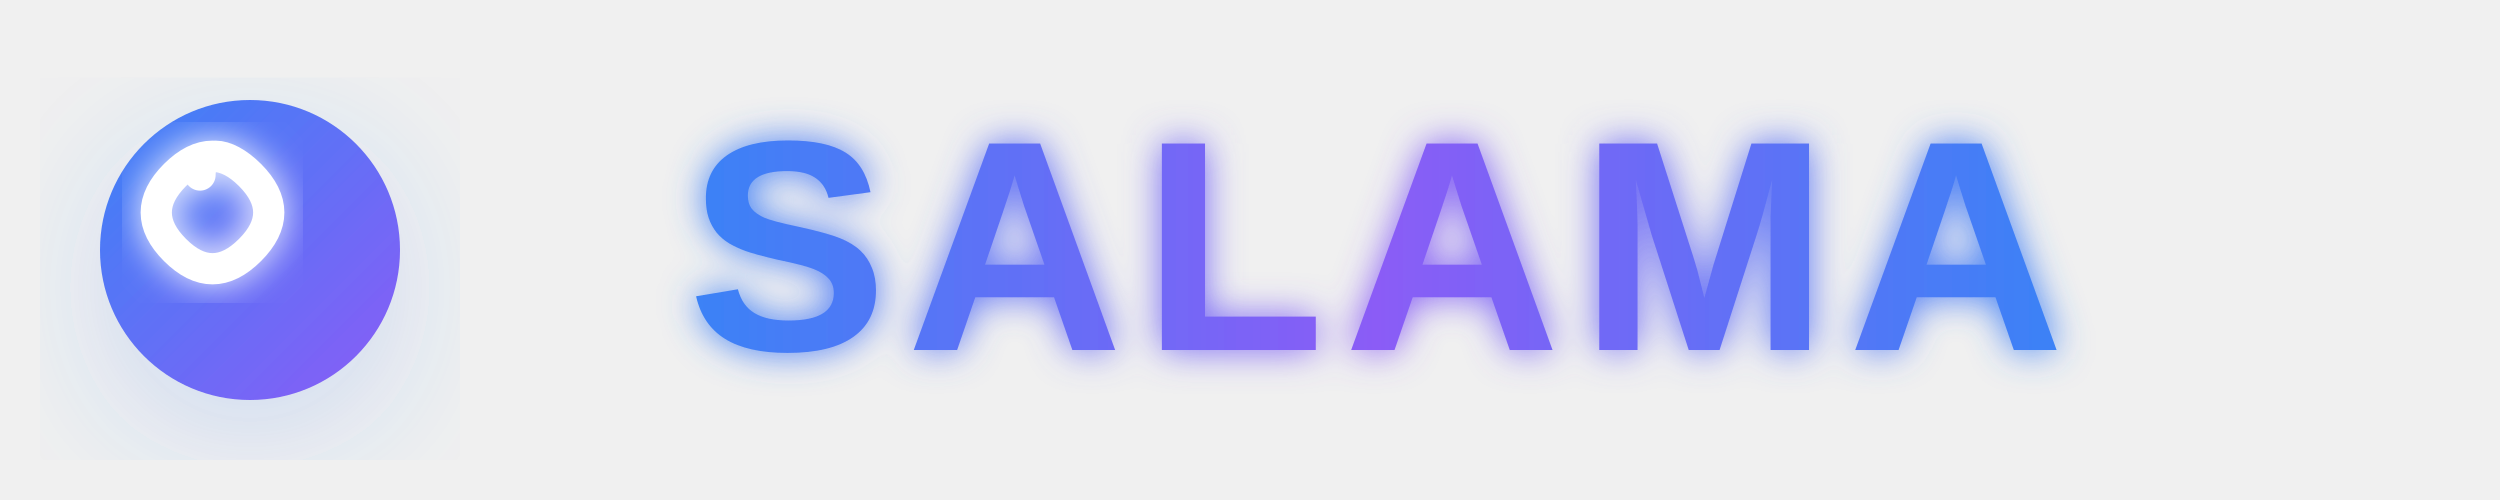
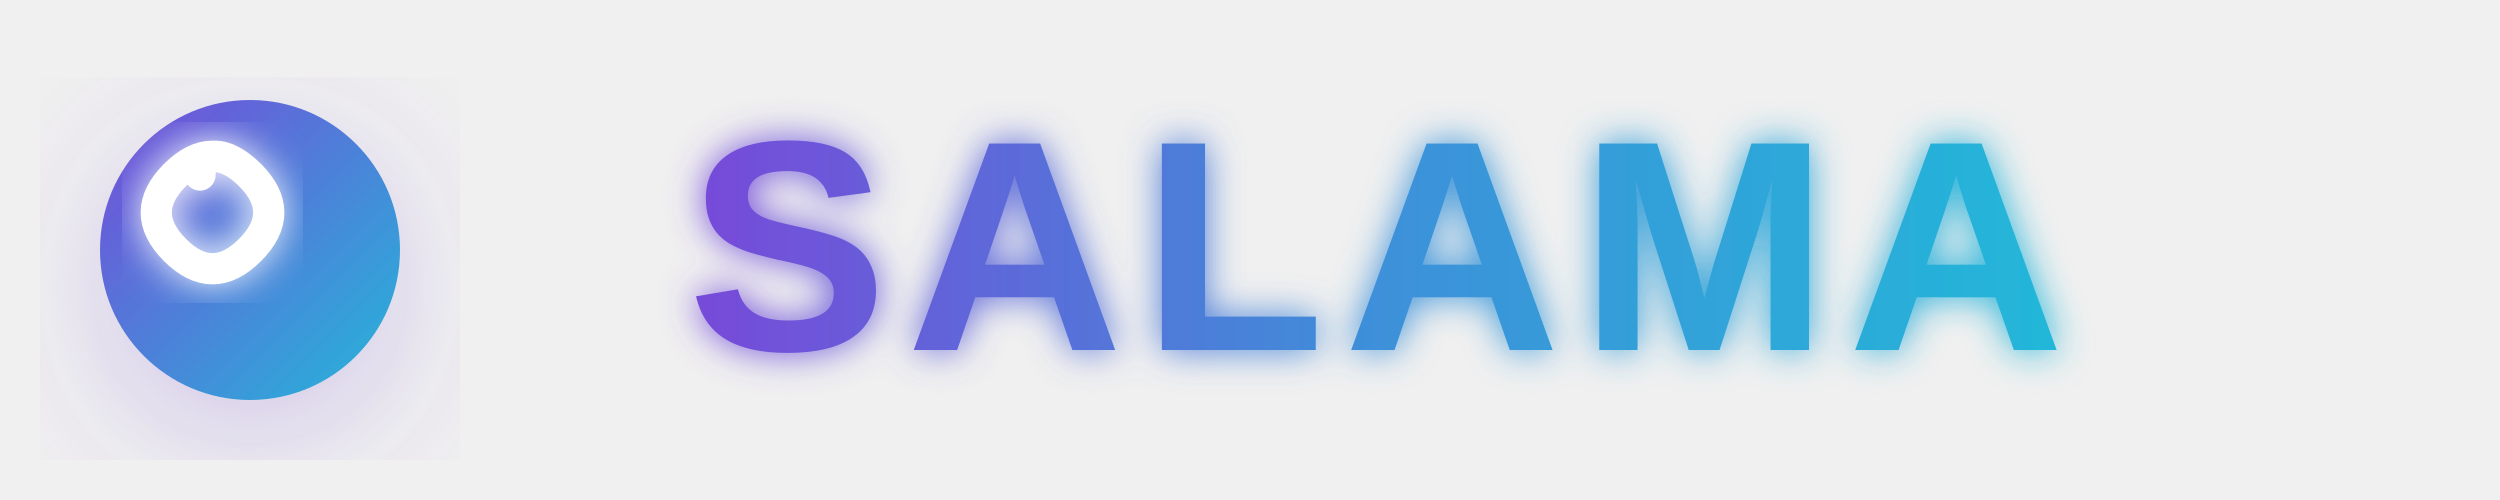
<svg xmlns="http://www.w3.org/2000/svg" width="200" height="40" viewBox="0 0 200 40" fill="none">
  <defs>
    <linearGradient id="modernGradient" x1="0%" y1="0%" x2="100%" y2="100%">
-       <stop offset="0%" style="stop-color:#3b82f6;stop-opacity:1" />
-       <stop offset="100%" style="stop-color:#8b5cf6;stop-opacity:1" />
+       <stop offset="0%" style="stop-color:#774ad9;stop-opacity:1" />
+       <stop offset="100%" style="stop-color:#23b7d9;stop-opacity:1" />
    </linearGradient>
    <linearGradient id="modernTextGradient" x1="0%" y1="0%" x2="100%" y2="0%">
-       <stop offset="0%" style="stop-color:#3b82f6;stop-opacity:1" />
-       <stop offset="50%" style="stop-color:#8b5cf6;stop-opacity:1" />
-       <stop offset="100%" style="stop-color:#3b82f6;stop-opacity:1" />
+       <stop offset="0%" style="stop-color:#774ad9;stop-opacity:1" />
+       <stop offset="50%" style="stop-color:#3d90d9;stop-opacity:1" />
+       <stop offset="100%" style="stop-color:#23b7d9;stop-opacity:1" />
    </linearGradient>
    <filter id="modernShadow" x="-20%" y="-20%" width="140%" height="140%">
-       <feDropShadow dx="0" dy="3" stdDeviation="6" flood-color="#3b82f6" flood-opacity="0.2" />
+       <feDropShadow dx="0" dy="3" stdDeviation="6" flood-color="#774ad9" flood-opacity="0.25" />
    </filter>
    <filter id="modernGlow" x="-30%" y="-30%" width="160%" height="160%">
      <feGaussianBlur stdDeviation="1.5" result="coloredBlur" />
      <feMerge>
        <feMergeNode in="coloredBlur" />
        <feMergeNode in="SourceGraphic" />
      </feMerge>
    </filter>
  </defs>
  <g transform="translate(8, 8)">
    <circle cx="12" cy="12" r="12" fill="url(#modernGradient)" filter="url(#modernShadow)" />
    <path d="M8 6 C8 4, 10 4, 12 6 C14 8, 14 10, 12 12 C10 14, 8 14, 6 12 C4 10, 4 8, 6 6 C8 4, 10 4, 12 6" fill="none" stroke="white" stroke-width="2.5" stroke-linecap="round" stroke-linejoin="round" filter="url(#modernGlow)" />
  </g>
  <text x="55" y="28" font-family="Space Grotesk, Arial, Helvetica, sans-serif" font-size="24" font-weight="700" fill="url(#modernTextGradient)" letter-spacing="1.5" filter="url(#modernGlow)">SALAMA</text>
</svg>
